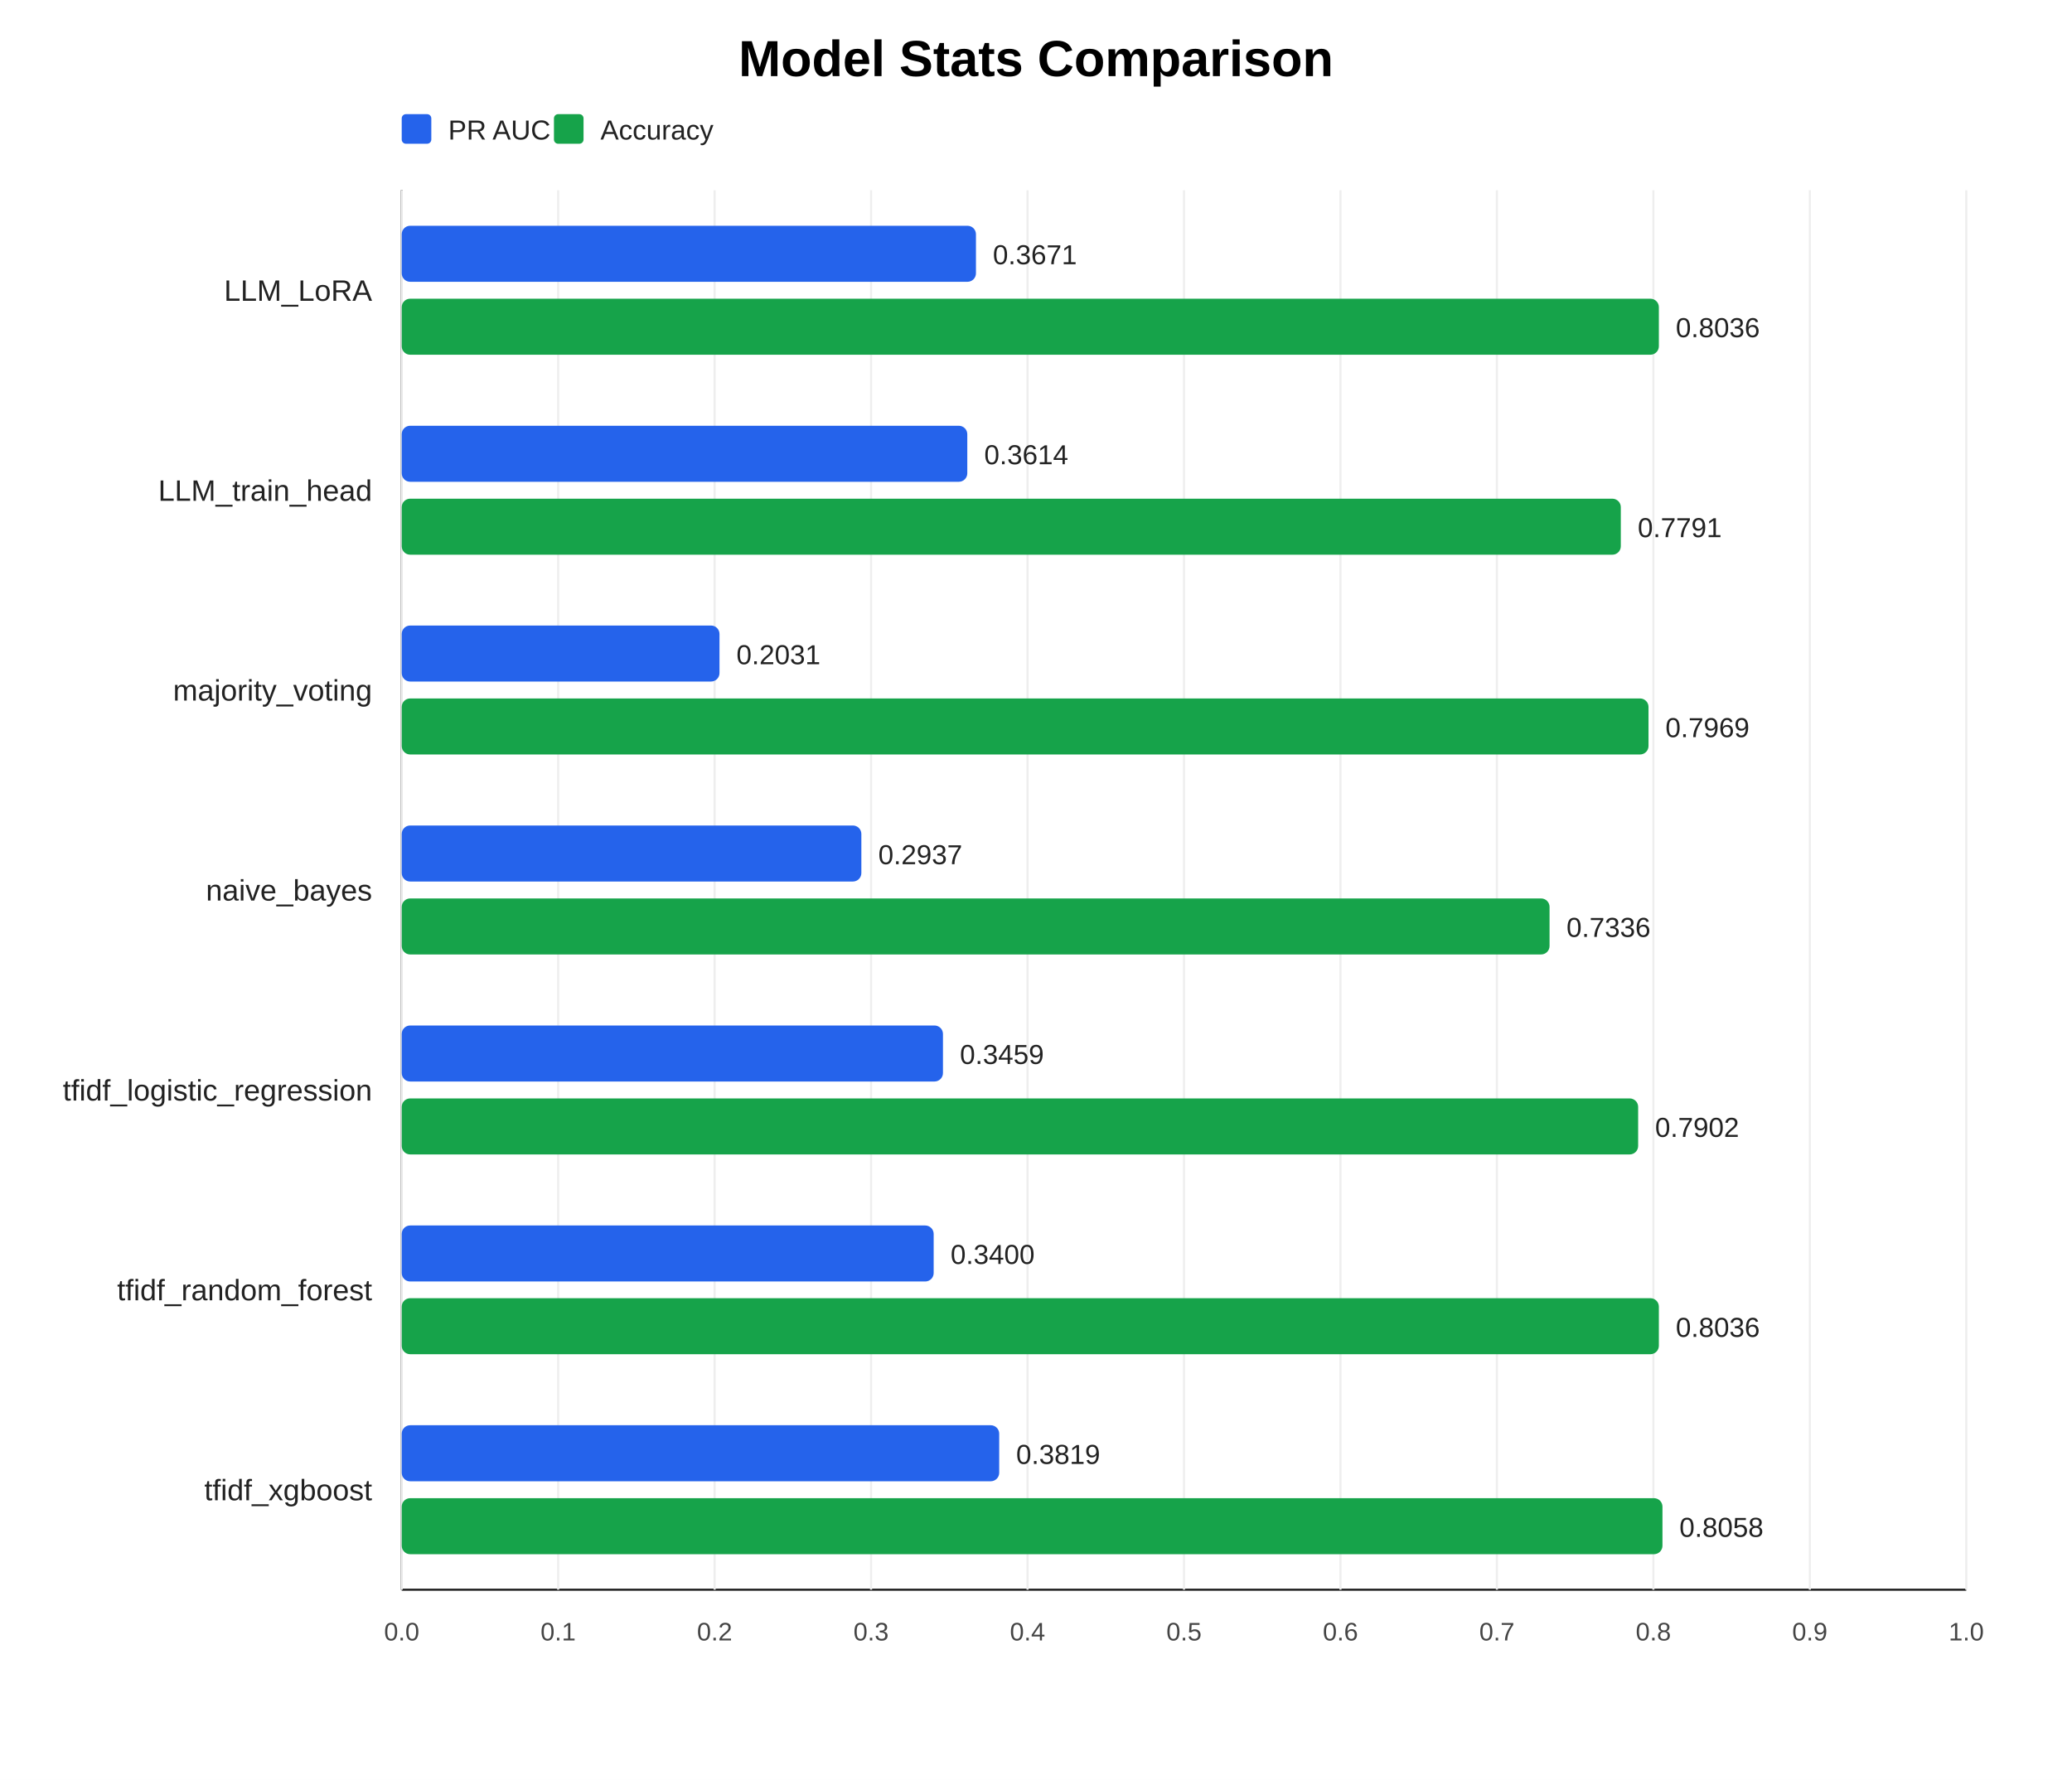
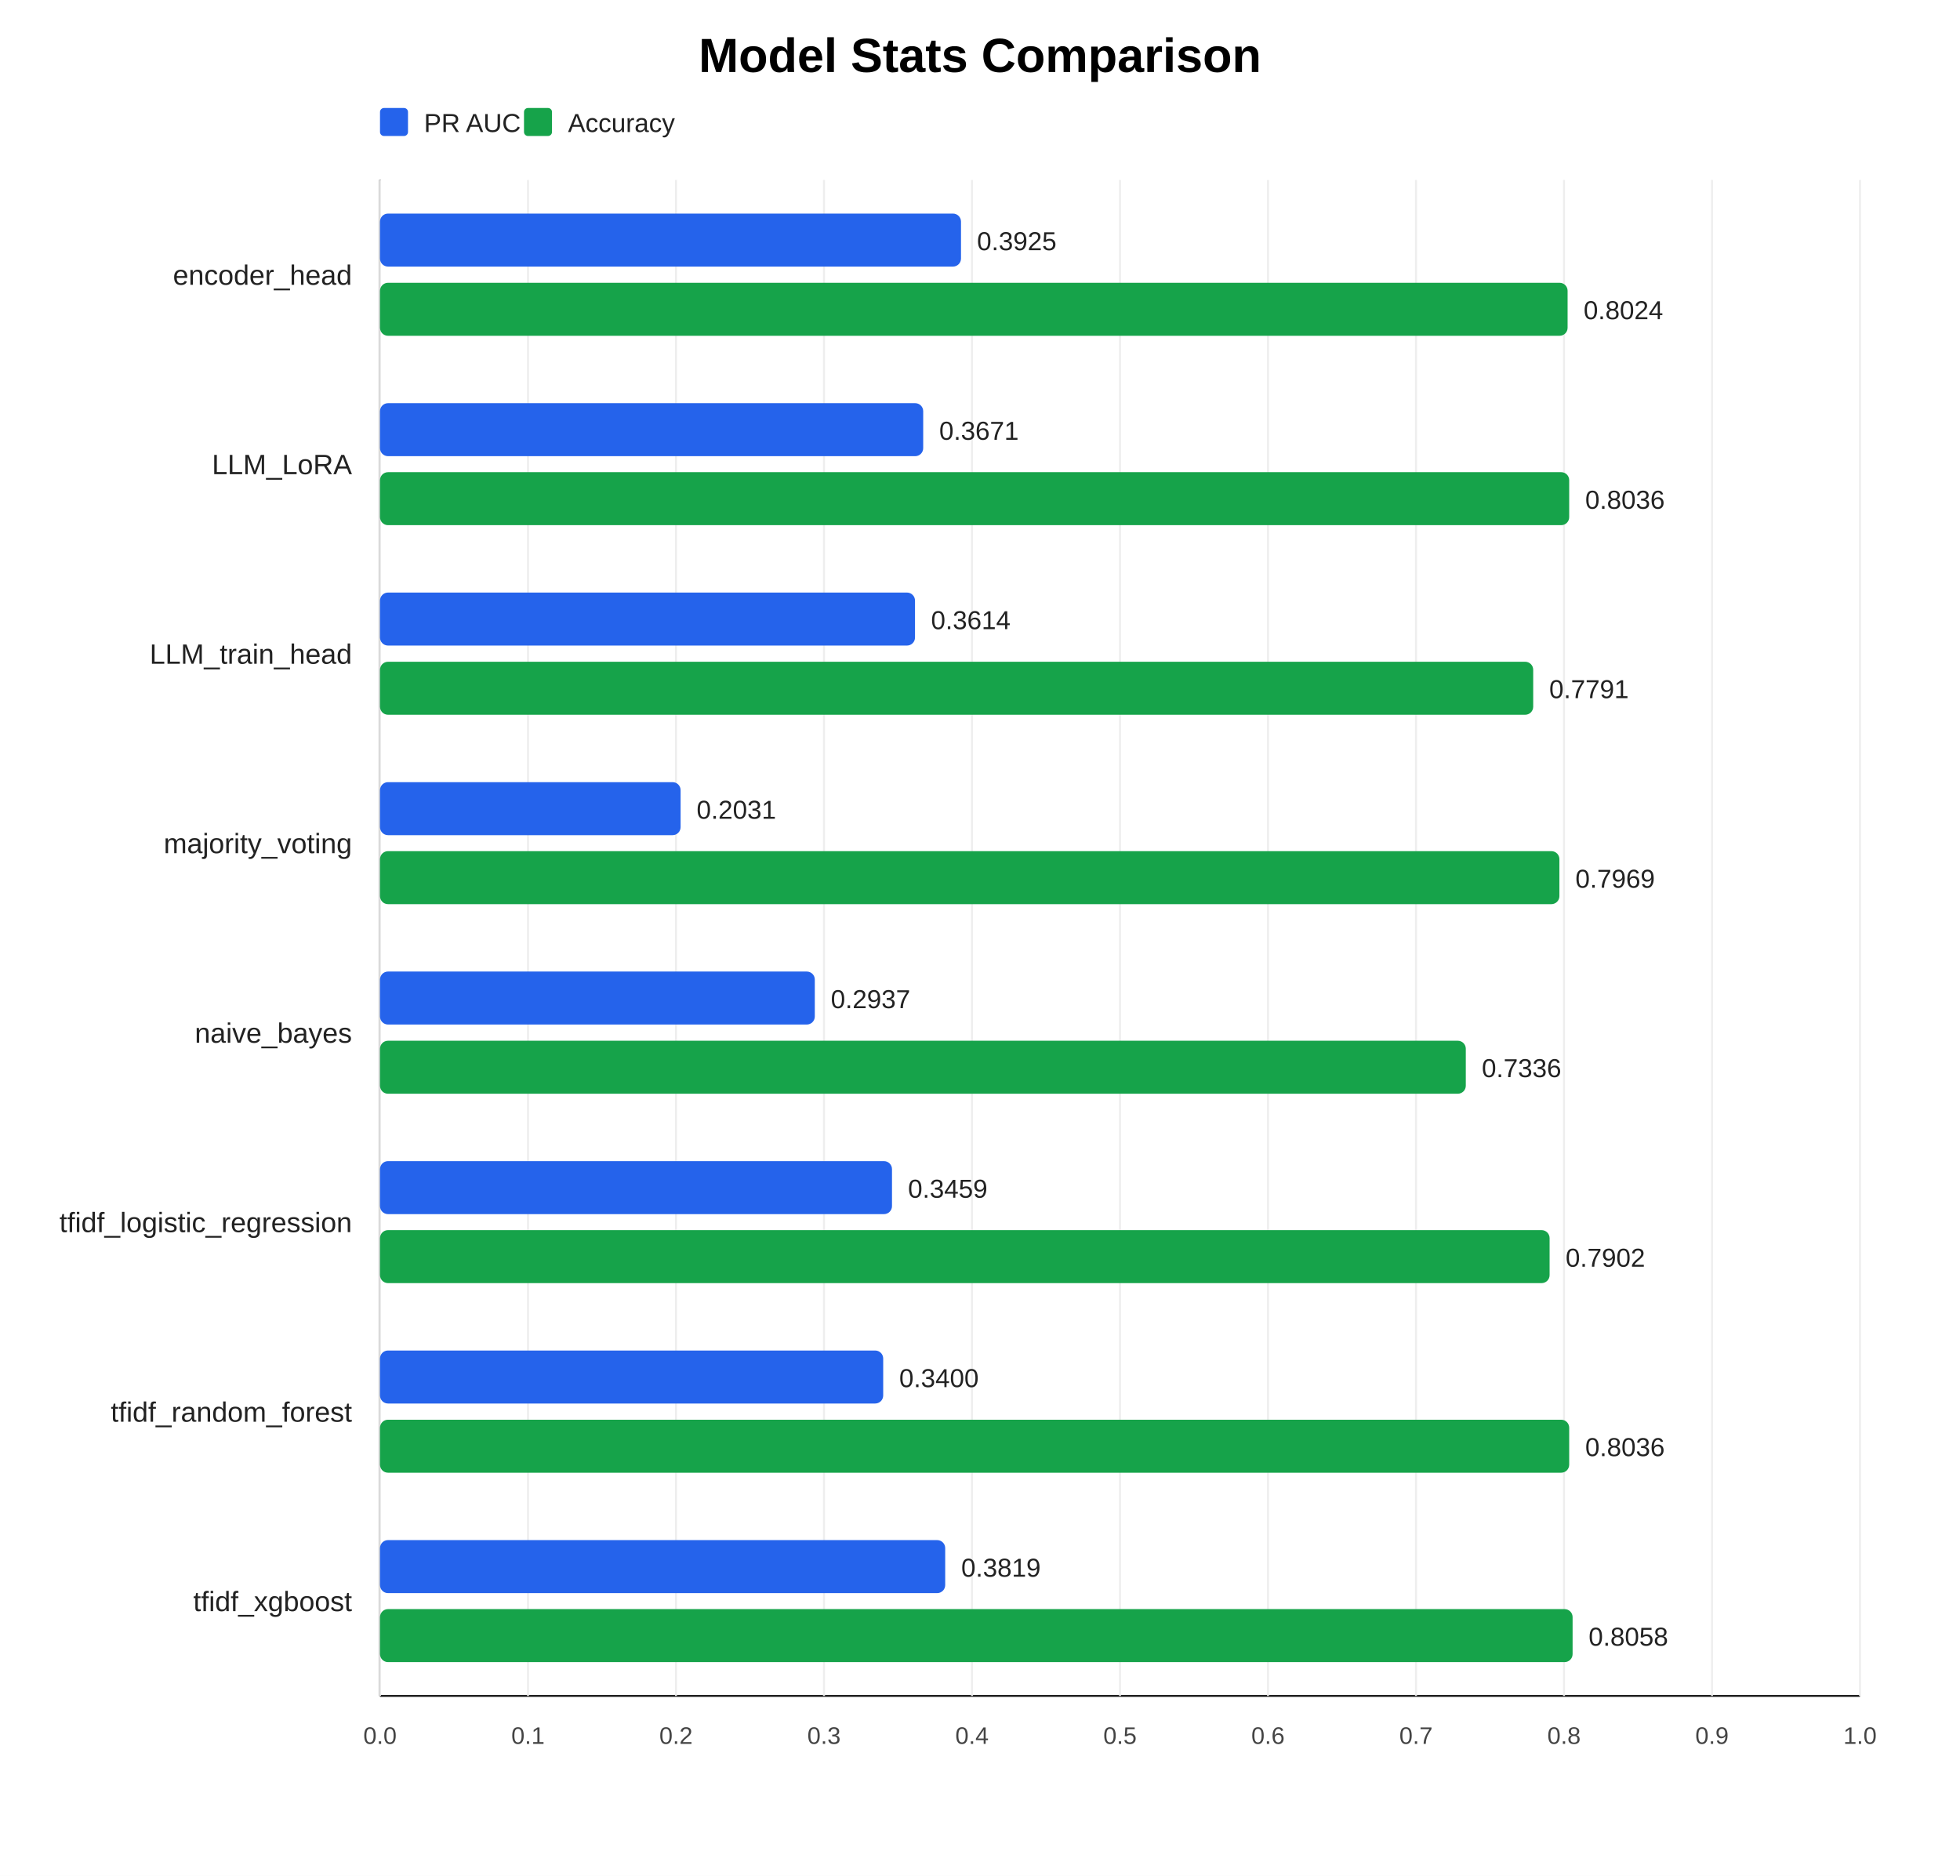
- <svg xmlns="http://www.w3.org/2000/svg" width="980" height="842" viewBox="0 0 980 842">
+ <svg xmlns="http://www.w3.org/2000/svg" width="980" height="938" viewBox="0 0 980 938">
  <rect width="100%" height="100%" fill="#ffffff" />
  <text x="490.0" y="36" text-anchor="middle" font-family="Arial, sans-serif" font-size="24" font-weight="700">Model Stats Comparison</text>
  <rect x="190" y="54" width="14" height="14" fill="#2563eb" rx="2" />
  <text x="212" y="66" font-family="Arial, sans-serif" font-size="13" fill="#222">PR AUC</text>
  <rect x="262" y="54" width="14" height="14" fill="#16a34a" rx="2" />
  <text x="284" y="66" font-family="Arial, sans-serif" font-size="13" fill="#222">Accuracy</text>
-   <line x1="190" y1="90" x2="190" y2="752" stroke="#222" stroke-width="1" />
-   <line x1="190" y1="752" x2="930" y2="752" stroke="#222" stroke-width="1" />
-   <line x1="190.0" y1="90" x2="190.0" y2="752" stroke="#eeeeee" stroke-width="1" />
-   <text x="190.0" y="776" text-anchor="middle" font-family="Arial, sans-serif" font-size="12" fill="#444">0.0</text>
-   <line x1="264.0" y1="90" x2="264.0" y2="752" stroke="#eeeeee" stroke-width="1" />
-   <text x="264.0" y="776" text-anchor="middle" font-family="Arial, sans-serif" font-size="12" fill="#444">0.1</text>
-   <line x1="338.0" y1="90" x2="338.0" y2="752" stroke="#eeeeee" stroke-width="1" />
-   <text x="338.0" y="776" text-anchor="middle" font-family="Arial, sans-serif" font-size="12" fill="#444">0.2</text>
-   <line x1="412.0" y1="90" x2="412.0" y2="752" stroke="#eeeeee" stroke-width="1" />
-   <text x="412.0" y="776" text-anchor="middle" font-family="Arial, sans-serif" font-size="12" fill="#444">0.3</text>
-   <line x1="486.0" y1="90" x2="486.0" y2="752" stroke="#eeeeee" stroke-width="1" />
-   <text x="486.0" y="776" text-anchor="middle" font-family="Arial, sans-serif" font-size="12" fill="#444">0.4</text>
-   <line x1="560.0" y1="90" x2="560.0" y2="752" stroke="#eeeeee" stroke-width="1" />
-   <text x="560.0" y="776" text-anchor="middle" font-family="Arial, sans-serif" font-size="12" fill="#444">0.5</text>
-   <line x1="634.0" y1="90" x2="634.0" y2="752" stroke="#eeeeee" stroke-width="1" />
-   <text x="634.0" y="776" text-anchor="middle" font-family="Arial, sans-serif" font-size="12" fill="#444">0.6</text>
-   <line x1="708.0" y1="90" x2="708.0" y2="752" stroke="#eeeeee" stroke-width="1" />
-   <text x="708.0" y="776" text-anchor="middle" font-family="Arial, sans-serif" font-size="12" fill="#444">0.7</text>
-   <line x1="782.0" y1="90" x2="782.0" y2="752" stroke="#eeeeee" stroke-width="1" />
-   <text x="782.0" y="776" text-anchor="middle" font-family="Arial, sans-serif" font-size="12" fill="#444">0.8</text>
-   <line x1="856.0" y1="90" x2="856.0" y2="752" stroke="#eeeeee" stroke-width="1" />
-   <text x="856.0" y="776" text-anchor="middle" font-family="Arial, sans-serif" font-size="12" fill="#444">0.9</text>
-   <line x1="930.0" y1="90" x2="930.0" y2="752" stroke="#eeeeee" stroke-width="1" />
-   <text x="930.0" y="776" text-anchor="middle" font-family="Arial, sans-serif" font-size="12" fill="#444">1.0</text>
-   <text x="176" y="142.3" text-anchor="end" font-family="Arial, sans-serif" font-size="14" fill="#222">LLM_LoRA</text>
-   <rect x="190" y="106.8" width="271.6" height="26.5" fill="#2563eb" rx="4" />
-   <text x="469.6" y="125.0" font-family="Arial, sans-serif" font-size="13" fill="#222">0.3671</text>
-   <rect x="190" y="141.3" width="594.6" height="26.5" fill="#16a34a" rx="4" />
-   <text x="792.6" y="159.5" font-family="Arial, sans-serif" font-size="13" fill="#222">0.8036</text>
-   <text x="176" y="236.9" text-anchor="end" font-family="Arial, sans-serif" font-size="14" fill="#222">LLM_train_head</text>
-   <rect x="190" y="201.4" width="267.5" height="26.5" fill="#2563eb" rx="4" />
-   <text x="465.5" y="219.6" font-family="Arial, sans-serif" font-size="13" fill="#222">0.3614</text>
-   <rect x="190" y="235.9" width="576.6" height="26.5" fill="#16a34a" rx="4" />
-   <text x="774.6" y="254.1" font-family="Arial, sans-serif" font-size="13" fill="#222">0.7791</text>
-   <text x="176" y="331.4" text-anchor="end" font-family="Arial, sans-serif" font-size="14" fill="#222">majority_voting</text>
-   <rect x="190" y="295.9" width="150.3" height="26.5" fill="#2563eb" rx="4" />
-   <text x="348.3" y="314.2" font-family="Arial, sans-serif" font-size="13" fill="#222">0.2031</text>
-   <rect x="190" y="330.4" width="589.7" height="26.5" fill="#16a34a" rx="4" />
-   <text x="787.7" y="348.7" font-family="Arial, sans-serif" font-size="13" fill="#222">0.7969</text>
-   <text x="176" y="426.0" text-anchor="end" font-family="Arial, sans-serif" font-size="14" fill="#222">naive_bayes</text>
-   <rect x="190" y="390.5" width="217.4" height="26.5" fill="#2563eb" rx="4" />
-   <text x="415.4" y="408.8" font-family="Arial, sans-serif" font-size="13" fill="#222">0.2937</text>
-   <rect x="190" y="425.0" width="542.9" height="26.5" fill="#16a34a" rx="4" />
-   <text x="740.9" y="443.2" font-family="Arial, sans-serif" font-size="13" fill="#222">0.7336</text>
-   <text x="176" y="520.6" text-anchor="end" font-family="Arial, sans-serif" font-size="14" fill="#222">tfidf_logistic_regression</text>
-   <rect x="190" y="485.1" width="256.0" height="26.5" fill="#2563eb" rx="4" />
-   <text x="454.0" y="503.3" font-family="Arial, sans-serif" font-size="13" fill="#222">0.3459</text>
-   <rect x="190" y="519.6" width="584.8" height="26.5" fill="#16a34a" rx="4" />
-   <text x="782.8" y="537.8" font-family="Arial, sans-serif" font-size="13" fill="#222">0.7902</text>
-   <text x="176" y="615.1" text-anchor="end" font-family="Arial, sans-serif" font-size="14" fill="#222">tfidf_random_forest</text>
-   <rect x="190" y="579.7" width="251.6" height="26.5" fill="#2563eb" rx="4" />
-   <text x="449.6" y="597.9" font-family="Arial, sans-serif" font-size="13" fill="#222">0.3400</text>
-   <rect x="190" y="614.1" width="594.6" height="26.5" fill="#16a34a" rx="4" />
-   <text x="792.6" y="632.4" font-family="Arial, sans-serif" font-size="13" fill="#222">0.8036</text>
-   <text x="176" y="709.7" text-anchor="end" font-family="Arial, sans-serif" font-size="14" fill="#222">tfidf_xgboost</text>
-   <rect x="190" y="674.2" width="282.6" height="26.5" fill="#2563eb" rx="4" />
-   <text x="480.6" y="692.5" font-family="Arial, sans-serif" font-size="13" fill="#222">0.3819</text>
-   <rect x="190" y="708.7" width="596.3" height="26.5" fill="#16a34a" rx="4" />
-   <text x="794.3" y="727.0" font-family="Arial, sans-serif" font-size="13" fill="#222">0.8058</text>
+   <line x1="190" y1="90" x2="190" y2="848" stroke="#222" stroke-width="1" />
+   <line x1="190" y1="848" x2="930" y2="848" stroke="#222" stroke-width="1" />
+   <line x1="190.0" y1="90" x2="190.0" y2="848" stroke="#eeeeee" stroke-width="1" />
+   <text x="190.0" y="872" text-anchor="middle" font-family="Arial, sans-serif" font-size="12" fill="#444">0.0</text>
+   <line x1="264.0" y1="90" x2="264.0" y2="848" stroke="#eeeeee" stroke-width="1" />
+   <text x="264.0" y="872" text-anchor="middle" font-family="Arial, sans-serif" font-size="12" fill="#444">0.1</text>
+   <line x1="338.0" y1="90" x2="338.0" y2="848" stroke="#eeeeee" stroke-width="1" />
+   <text x="338.0" y="872" text-anchor="middle" font-family="Arial, sans-serif" font-size="12" fill="#444">0.2</text>
+   <line x1="412.0" y1="90" x2="412.0" y2="848" stroke="#eeeeee" stroke-width="1" />
+   <text x="412.0" y="872" text-anchor="middle" font-family="Arial, sans-serif" font-size="12" fill="#444">0.3</text>
+   <line x1="486.0" y1="90" x2="486.0" y2="848" stroke="#eeeeee" stroke-width="1" />
+   <text x="486.0" y="872" text-anchor="middle" font-family="Arial, sans-serif" font-size="12" fill="#444">0.4</text>
+   <line x1="560.0" y1="90" x2="560.0" y2="848" stroke="#eeeeee" stroke-width="1" />
+   <text x="560.0" y="872" text-anchor="middle" font-family="Arial, sans-serif" font-size="12" fill="#444">0.5</text>
+   <line x1="634.0" y1="90" x2="634.0" y2="848" stroke="#eeeeee" stroke-width="1" />
+   <text x="634.0" y="872" text-anchor="middle" font-family="Arial, sans-serif" font-size="12" fill="#444">0.6</text>
+   <line x1="708.0" y1="90" x2="708.0" y2="848" stroke="#eeeeee" stroke-width="1" />
+   <text x="708.0" y="872" text-anchor="middle" font-family="Arial, sans-serif" font-size="12" fill="#444">0.7</text>
+   <line x1="782.0" y1="90" x2="782.0" y2="848" stroke="#eeeeee" stroke-width="1" />
+   <text x="782.0" y="872" text-anchor="middle" font-family="Arial, sans-serif" font-size="12" fill="#444">0.8</text>
+   <line x1="856.0" y1="90" x2="856.0" y2="848" stroke="#eeeeee" stroke-width="1" />
+   <text x="856.0" y="872" text-anchor="middle" font-family="Arial, sans-serif" font-size="12" fill="#444">0.9</text>
+   <line x1="930.0" y1="90" x2="930.0" y2="848" stroke="#eeeeee" stroke-width="1" />
+   <text x="930.0" y="872" text-anchor="middle" font-family="Arial, sans-serif" font-size="12" fill="#444">1.0</text>
+   <text x="176" y="142.4" text-anchor="end" font-family="Arial, sans-serif" font-size="14" fill="#222">encoder_head</text>
+   <rect x="190" y="106.8" width="290.5" height="26.5" fill="#2563eb" rx="4" />
+   <text x="488.5" y="125.1" font-family="Arial, sans-serif" font-size="13" fill="#222">0.3925</text>
+   <rect x="190" y="141.4" width="593.8" height="26.5" fill="#16a34a" rx="4" />
+   <text x="791.8" y="159.6" font-family="Arial, sans-serif" font-size="13" fill="#222">0.8024</text>
+   <text x="176" y="237.1" text-anchor="end" font-family="Arial, sans-serif" font-size="14" fill="#222">LLM_LoRA</text>
+   <rect x="190" y="201.6" width="271.6" height="26.5" fill="#2563eb" rx="4" />
+   <text x="469.6" y="219.9" font-family="Arial, sans-serif" font-size="13" fill="#222">0.3671</text>
+   <rect x="190" y="236.1" width="594.6" height="26.5" fill="#16a34a" rx="4" />
+   <text x="792.6" y="254.4" font-family="Arial, sans-serif" font-size="13" fill="#222">0.8036</text>
+   <text x="176" y="331.9" text-anchor="end" font-family="Arial, sans-serif" font-size="14" fill="#222">LLM_train_head</text>
+   <rect x="190" y="296.3" width="267.5" height="26.5" fill="#2563eb" rx="4" />
+   <text x="465.5" y="314.6" font-family="Arial, sans-serif" font-size="13" fill="#222">0.3614</text>
+   <rect x="190" y="330.9" width="576.6" height="26.5" fill="#16a34a" rx="4" />
+   <text x="774.6" y="349.1" font-family="Arial, sans-serif" font-size="13" fill="#222">0.7791</text>
+   <text x="176" y="426.6" text-anchor="end" font-family="Arial, sans-serif" font-size="14" fill="#222">majority_voting</text>
+   <rect x="190" y="391.1" width="150.3" height="26.5" fill="#2563eb" rx="4" />
+   <text x="348.3" y="409.4" font-family="Arial, sans-serif" font-size="13" fill="#222">0.2031</text>
+   <rect x="190" y="425.6" width="589.7" height="26.5" fill="#16a34a" rx="4" />
+   <text x="787.7" y="443.9" font-family="Arial, sans-serif" font-size="13" fill="#222">0.7969</text>
+   <text x="176" y="521.4" text-anchor="end" font-family="Arial, sans-serif" font-size="14" fill="#222">naive_bayes</text>
+   <rect x="190" y="485.8" width="217.4" height="26.5" fill="#2563eb" rx="4" />
+   <text x="415.4" y="504.1" font-family="Arial, sans-serif" font-size="13" fill="#222">0.2937</text>
+   <rect x="190" y="520.4" width="542.9" height="26.5" fill="#16a34a" rx="4" />
+   <text x="740.9" y="538.6" font-family="Arial, sans-serif" font-size="13" fill="#222">0.7336</text>
+   <text x="176" y="616.1" text-anchor="end" font-family="Arial, sans-serif" font-size="14" fill="#222">tfidf_logistic_regression</text>
+   <rect x="190" y="580.6" width="256.0" height="26.5" fill="#2563eb" rx="4" />
+   <text x="454.0" y="598.9" font-family="Arial, sans-serif" font-size="13" fill="#222">0.3459</text>
+   <rect x="190" y="615.1" width="584.8" height="26.5" fill="#16a34a" rx="4" />
+   <text x="782.8" y="633.4" font-family="Arial, sans-serif" font-size="13" fill="#222">0.7902</text>
+   <text x="176" y="710.9" text-anchor="end" font-family="Arial, sans-serif" font-size="14" fill="#222">tfidf_random_forest</text>
+   <rect x="190" y="675.3" width="251.6" height="26.5" fill="#2563eb" rx="4" />
+   <text x="449.6" y="693.6" font-family="Arial, sans-serif" font-size="13" fill="#222">0.3400</text>
+   <rect x="190" y="709.9" width="594.6" height="26.5" fill="#16a34a" rx="4" />
+   <text x="792.6" y="728.1" font-family="Arial, sans-serif" font-size="13" fill="#222">0.8036</text>
+   <text x="176" y="805.6" text-anchor="end" font-family="Arial, sans-serif" font-size="14" fill="#222">tfidf_xgboost</text>
+   <rect x="190" y="770.1" width="282.6" height="26.5" fill="#2563eb" rx="4" />
+   <text x="480.6" y="788.4" font-family="Arial, sans-serif" font-size="13" fill="#222">0.3819</text>
+   <rect x="190" y="804.6" width="596.3" height="26.5" fill="#16a34a" rx="4" />
+   <text x="794.3" y="822.9" font-family="Arial, sans-serif" font-size="13" fill="#222">0.8058</text>
</svg>
